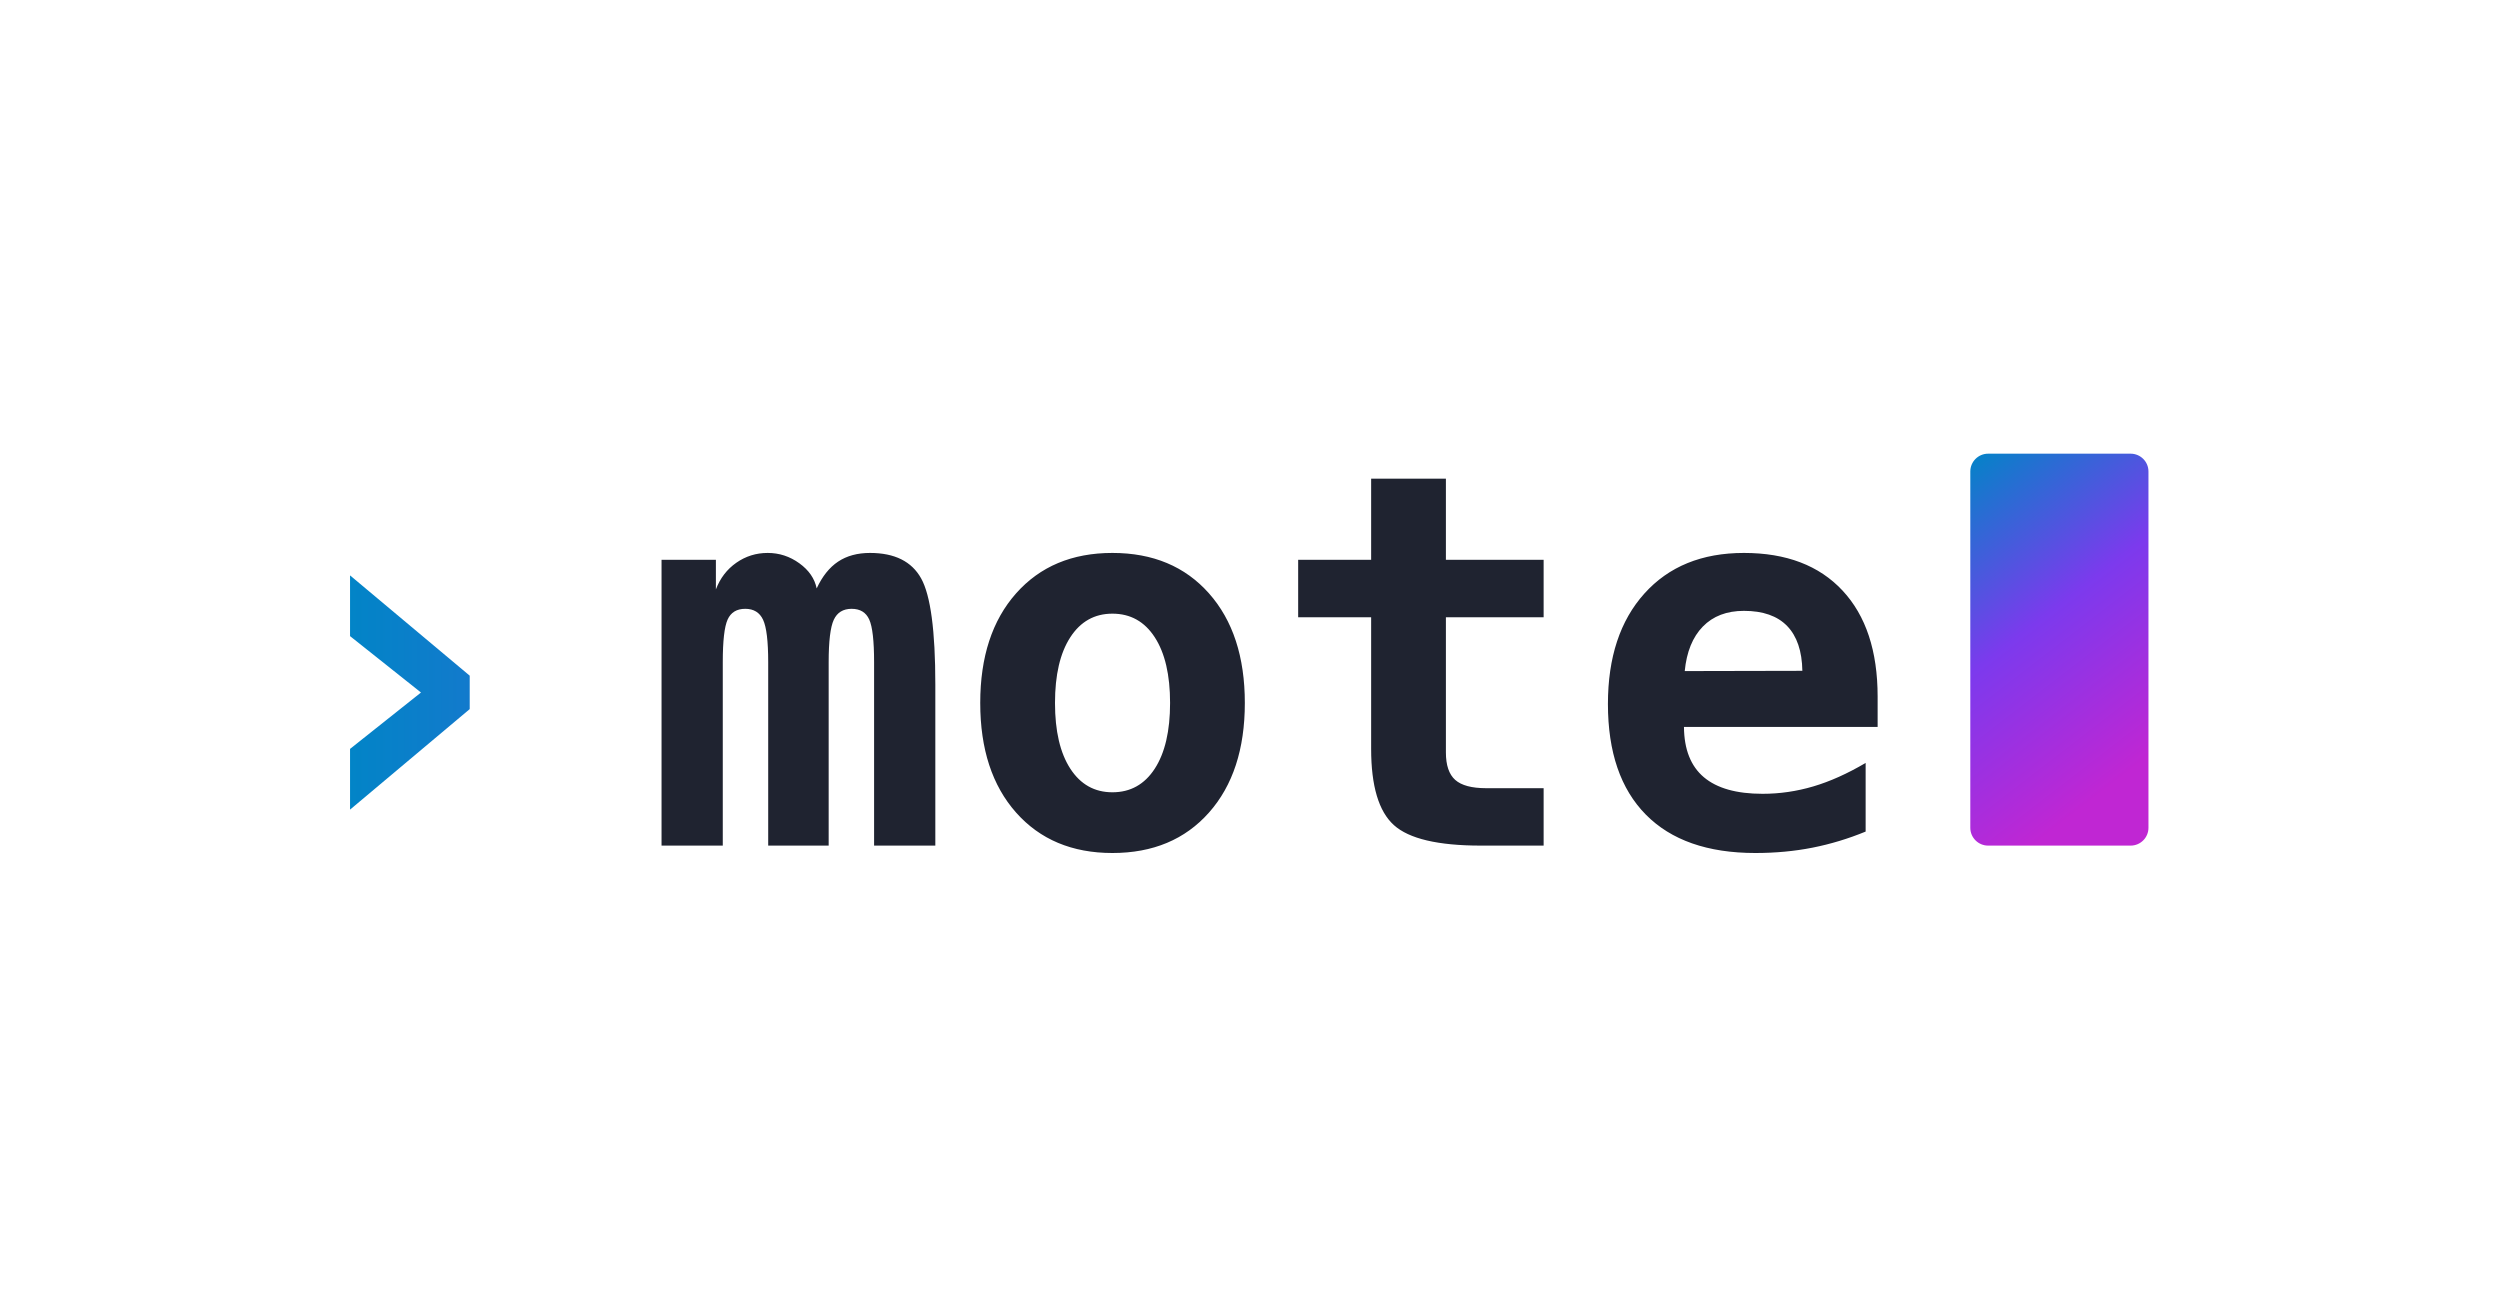
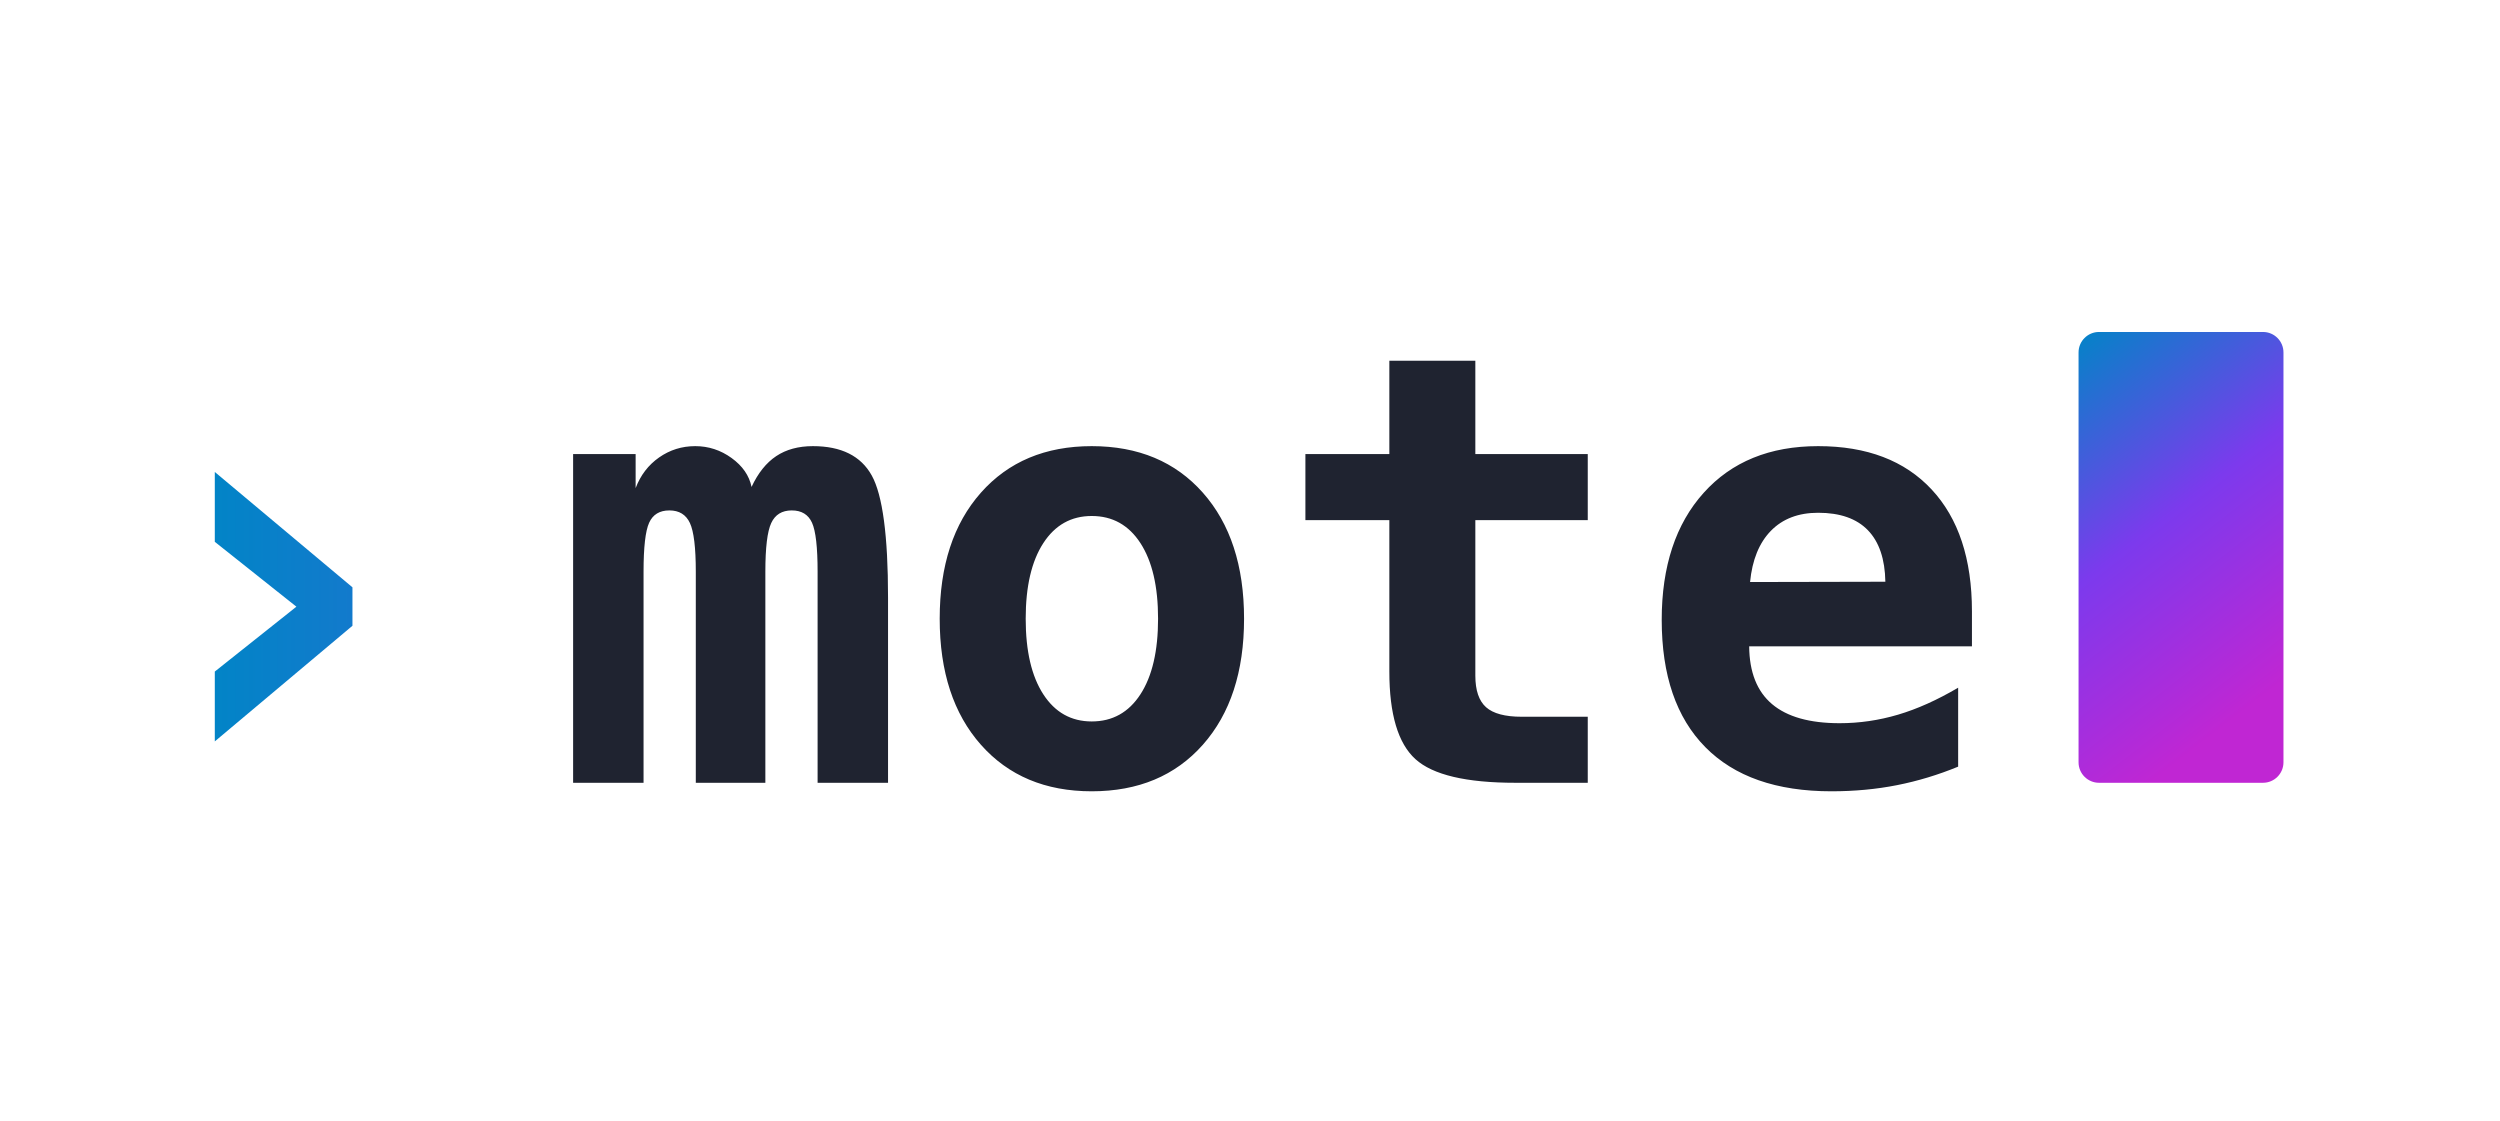
- <svg xmlns="http://www.w3.org/2000/svg" viewBox="0 0 421 220" width="421" height="220" role="img" aria-label="mote">
+ <svg xmlns="http://www.w3.org/2000/svg" viewBox="0 0 366 164" width="366" height="164" role="img" aria-label="mote">
  <defs>
    <linearGradient id="word" gradientUnits="userSpaceOnUse" x1="18.0" y1="0" x2="320.9" y2="0">
      <stop offset="0" stop-color="#0284c7" />
      <stop offset="0.5" stop-color="#7c3aed" />
      <stop offset="1" stop-color="#c026d3" />
    </linearGradient>
    <linearGradient id="cursor" x1="0" y1="0" x2="0.35" y2="1">
      <stop offset="0" stop-color="#0284c7" />
      <stop offset="0.5" stop-color="#7c3aed" />
      <stop offset="1" stop-color="#c026d3" />
    </linearGradient>
  </defs>
-   <g transform="translate(40.9 142.4)">
+   <g transform="translate(13.4 114.6)">
    <path d="M18.047 -45.504 38.199 -28.617V-22.988L18.047 -6.059V-16.285L29.992 -25.781L18.047 -35.277Z" fill="url(#word)" />
    <path d="M96.629 -43.312Q98.047 -46.363 100.238 -47.824Q102.43 -49.285 105.609 -49.285Q111.84 -49.285 114.225 -44.988Q116.609 -40.691 116.609 -27.113V0.0H106.297V-30.895Q106.297 -36.266 105.48 -38.07Q104.664 -39.875 102.516 -39.875Q100.367 -39.875 99.508 -38.027Q98.648 -36.18 98.648 -30.895V0.0H88.465V-30.895Q88.465 -36.18 87.605 -38.027Q86.746 -39.875 84.598 -39.875Q82.449 -39.875 81.633 -38.07Q80.816 -36.266 80.816 -30.895V0.0H70.504V-48.125H79.656V-43.141Q80.73 -45.977 83.094 -47.631Q85.457 -49.285 88.379 -49.285Q91.301 -49.285 93.707 -47.545Q96.113 -45.805 96.629 -43.312ZM146.43 -39.059Q141.918 -39.059 139.34 -35.084Q136.762 -31.109 136.762 -24.02Q136.762 -16.93 139.34 -12.955Q141.918 -8.98 146.43 -8.98Q150.984 -8.98 153.562 -12.955Q156.141 -16.93 156.141 -24.02Q156.141 -31.109 153.562 -35.084Q150.984 -39.059 146.43 -39.059ZM124.172 -24.02Q124.172 -35.664 130.209 -42.475Q136.246 -49.285 146.43 -49.285Q156.656 -49.285 162.693 -42.475Q168.73 -35.664 168.73 -24.02Q168.73 -12.375 162.693 -5.564Q156.656 1.246 146.43 1.246Q136.246 1.246 130.209 -5.564Q124.172 -12.375 124.172 -24.02ZM202.59 -61.789V-48.125H219.047V-38.457H202.59V-15.684Q202.59 -12.461 204.158 -11.064Q205.727 -9.668 209.379 -9.668H219.047V0.0H208.477Q197.648 0.0 193.824 -3.459Q190.0 -6.918 190.0 -16.285V-38.457H177.711V-48.125H190.0V-61.789ZM273.273 -2.363Q268.891 -0.559 264.336 0.344Q259.781 1.246 254.711 1.246Q242.637 1.246 236.256 -5.221Q229.875 -11.688 229.875 -23.848Q229.875 -35.621 236.02 -42.453Q242.164 -49.285 252.777 -49.285Q263.477 -49.285 269.385 -42.947Q275.293 -36.609 275.293 -25.094V-19.98H242.68Q242.723 -14.309 246.031 -11.516Q249.34 -8.723 255.914 -8.723Q260.254 -8.723 264.465 -9.969Q268.676 -11.215 273.273 -13.922ZM262.617 -29.434Q262.531 -34.418 260.061 -36.975Q257.59 -39.531 252.777 -39.531Q248.438 -39.531 245.859 -36.889Q243.281 -34.246 242.809 -29.391Z" fill="#1f2330" />
    <rect x="290.9" y="-66" width="30" height="66" rx="3" fill="url(#cursor)">
-       <animate attributeName="opacity" values="1;0" dur="1.06s" calcMode="discrete" repeatCount="indefinite" />
+       <animate attributeName="opacity" values="1;1;0;0" keyTimes="0;0.5;0.5;1" dur="1.06s" calcMode="discrete" repeatCount="indefinite" />
    </rect>
-     <circle cx="296.9" cy="-60" r="5.8" fill="#d97706" opacity="0">
-       <animate attributeName="cy" values="-60;-118" dur="2.4s" begin="0.0s" repeatCount="indefinite" />
-       <animate attributeName="cx" values="296.9;322.9" dur="2.4s" begin="0.0s" repeatCount="indefinite" />
-       <animate attributeName="opacity" values="0;1;0.8;0" keyTimes="0;0.15;0.6;1" dur="2.4s" begin="0.0s" repeatCount="indefinite" />
-       <animate attributeName="r" values="5.8;2.6" dur="2.4s" begin="0.0s" repeatCount="indefinite" />
+     <circle cx="294.9" cy="-60" r="3.8" fill="#d97706" opacity="0">
+       <animate attributeName="cy" values="-60;-60;-69.24;-102.00;-102.00" keyTimes="0;0.520;0.582;0.800;1" dur="1.06s" repeatCount="indefinite" />
+       <animate attributeName="cx" values="294.9;294.9;297.98;308.9;308.9" keyTimes="0;0.520;0.582;0.800;1" dur="1.06s" repeatCount="indefinite" />
+       <animate attributeName="opacity" values="0;0;1;0.3;0" keyTimes="0;0.520;0.582;0.800;1" dur="1.06s" repeatCount="indefinite" />
+       <animate attributeName="r" values="3.8;3.8;3.30;1.52;1.52" keyTimes="0;0.520;0.582;0.800;1" dur="1.06s" repeatCount="indefinite" />
    </circle>
-     <circle cx="308.9" cy="-60" r="4.2" fill="#d97706" opacity="0">
-       <animate attributeName="cy" values="-60;-130" dur="2.9s" begin="0.6s" repeatCount="indefinite" />
-       <animate attributeName="cx" values="308.9;352.9" dur="2.9s" begin="0.6s" repeatCount="indefinite" />
-       <animate attributeName="opacity" values="0;1;0.8;0" keyTimes="0;0.15;0.6;1" dur="2.9s" begin="0.6s" repeatCount="indefinite" />
-       <animate attributeName="r" values="4.2;1.9" dur="2.9s" begin="0.6s" repeatCount="indefinite" />
+     <circle cx="300.9" cy="-60" r="4.6" fill="#d97706" opacity="0">
+       <animate attributeName="cy" values="-60;-60;-70.12;-106.00;-106.00" keyTimes="0;0.540;0.610;0.860;1" dur="1.06s" repeatCount="indefinite" />
+       <animate attributeName="cx" values="300.9;300.9;305.30;320.9;320.9" keyTimes="0;0.540;0.610;0.860;1" dur="1.06s" repeatCount="indefinite" />
+       <animate attributeName="opacity" values="0;0;1;0.3;0" keyTimes="0;0.540;0.610;0.860;1" dur="1.06s" repeatCount="indefinite" />
+       <animate attributeName="r" values="4.6;4.6;3.99;1.84;1.84" keyTimes="0;0.540;0.610;0.860;1" dur="1.06s" repeatCount="indefinite" />
    </circle>
-     <circle cx="302.9" cy="-60" r="3.4" fill="#d97706" opacity="0">
-       <animate attributeName="cy" values="-60;-110" dur="2.2s" begin="1.2s" repeatCount="indefinite" />
-       <animate attributeName="cx" values="302.9;314.9" dur="2.2s" begin="1.2s" repeatCount="indefinite" />
-       <animate attributeName="opacity" values="0;1;0.8;0" keyTimes="0;0.15;0.6;1" dur="2.2s" begin="1.2s" repeatCount="indefinite" />
-       <animate attributeName="r" values="3.4;1.5" dur="2.2s" begin="1.2s" repeatCount="indefinite" />
-     </circle>
-     <circle cx="314.9" cy="-60" r="2.9" fill="#d97706" opacity="0">
-       <animate attributeName="cy" values="-60;-124" dur="3.1s" begin="1.7s" repeatCount="indefinite" />
-       <animate attributeName="cx" values="314.9;372.9" dur="3.1s" begin="1.7s" repeatCount="indefinite" />
-       <animate attributeName="opacity" values="0;1;0.8;0" keyTimes="0;0.15;0.6;1" dur="3.1s" begin="1.7s" repeatCount="indefinite" />
-       <animate attributeName="r" values="2.9;1.3" dur="3.1s" begin="1.7s" repeatCount="indefinite" />
-     </circle>
-     <circle cx="298.9" cy="-60" r="2.4" fill="#d97706" opacity="0">
-       <animate attributeName="cy" values="-60;-136" dur="2.7s" begin="2.3s" repeatCount="indefinite" />
-       <animate attributeName="cx" values="298.9;332.9" dur="2.7s" begin="2.3s" repeatCount="indefinite" />
-       <animate attributeName="opacity" values="0;1;0.8;0" keyTimes="0;0.15;0.6;1" dur="2.7s" begin="2.3s" repeatCount="indefinite" />
-       <animate attributeName="r" values="2.4;1.1" dur="2.7s" begin="2.3s" repeatCount="indefinite" />
-     </circle>
-     <circle cx="310.9" cy="-60" r="4.6" fill="#d97706" opacity="0">
-       <animate attributeName="cy" values="-60;-106" dur="2.5s" begin="0.3s" repeatCount="indefinite" />
-       <animate attributeName="cx" values="310.9;360.9" dur="2.5s" begin="0.3s" repeatCount="indefinite" />
-       <animate attributeName="opacity" values="0;1;0.8;0" keyTimes="0;0.15;0.6;1" dur="2.5s" begin="0.3s" repeatCount="indefinite" />
-       <animate attributeName="r" values="4.6;2.1" dur="2.5s" begin="0.3s" repeatCount="indefinite" />
+     <circle cx="310.9" cy="-60" r="3.4" fill="#d97706" opacity="0">
+       <animate attributeName="cy" values="-60;-60;-68.36;-98.00;-98.00" keyTimes="0;0.620;0.688;0.930;1" dur="1.06s" repeatCount="indefinite" />
+       <animate attributeName="cx" values="310.9;310.9;318.38;344.9;344.9" keyTimes="0;0.620;0.688;0.930;1" dur="1.06s" repeatCount="indefinite" />
+       <animate attributeName="opacity" values="0;0;1;0.3;0" keyTimes="0;0.620;0.688;0.930;1" dur="1.06s" repeatCount="indefinite" />
+       <animate attributeName="r" values="3.4;3.4;2.95;1.36;1.36" keyTimes="0;0.620;0.688;0.930;1" dur="1.06s" repeatCount="indefinite" />
    </circle>
  </g>
</svg>
